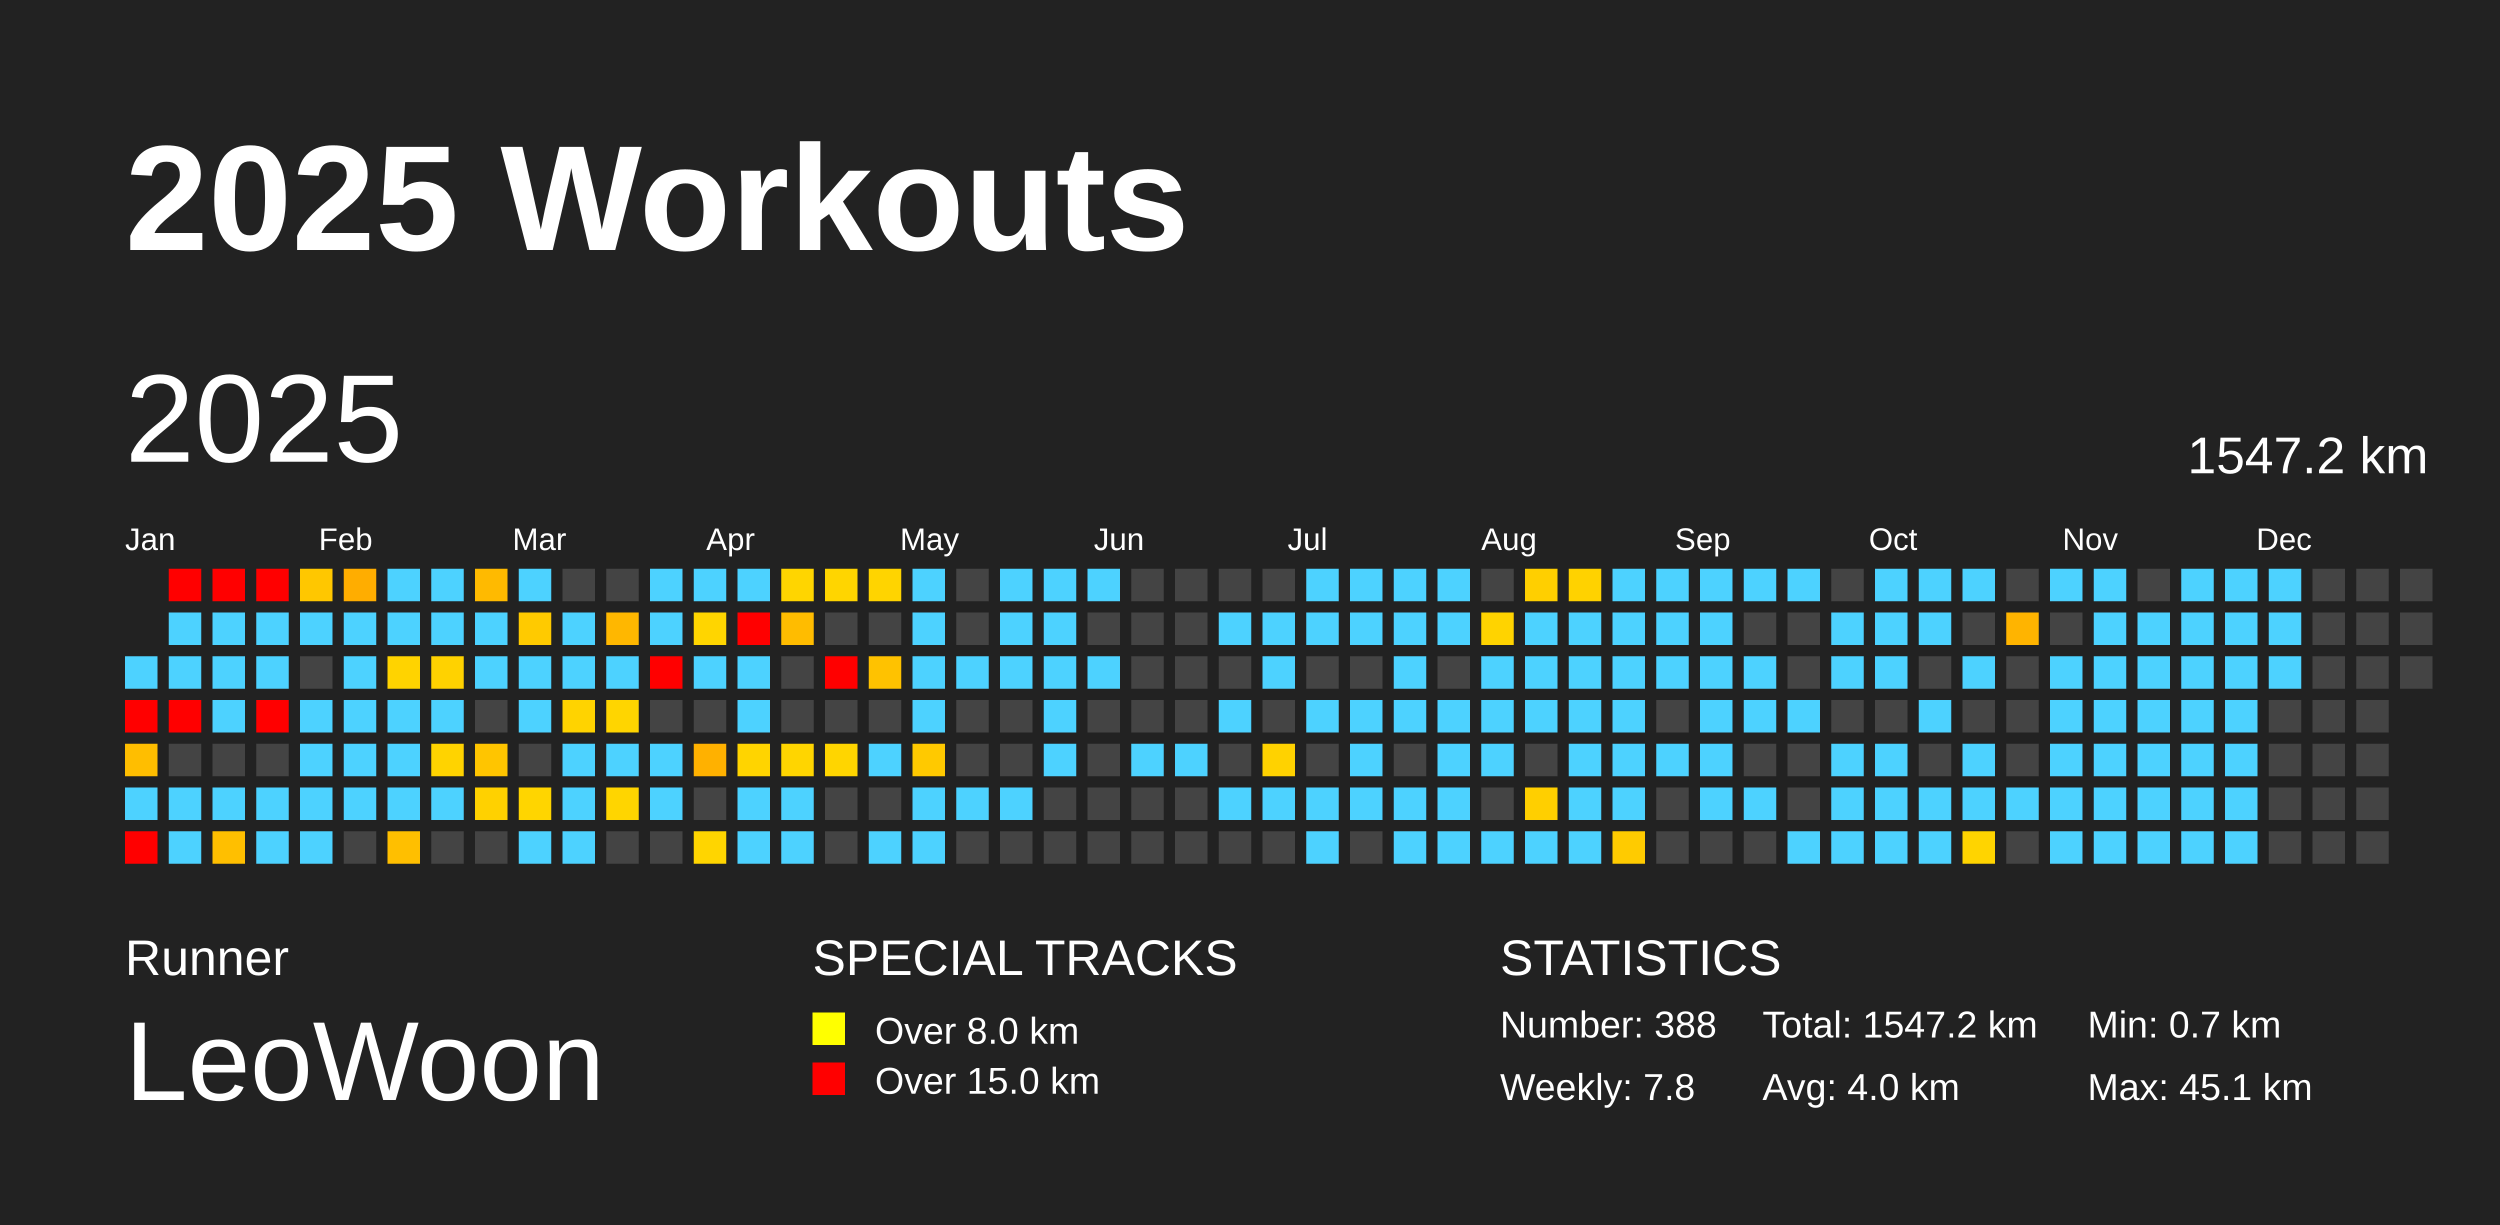
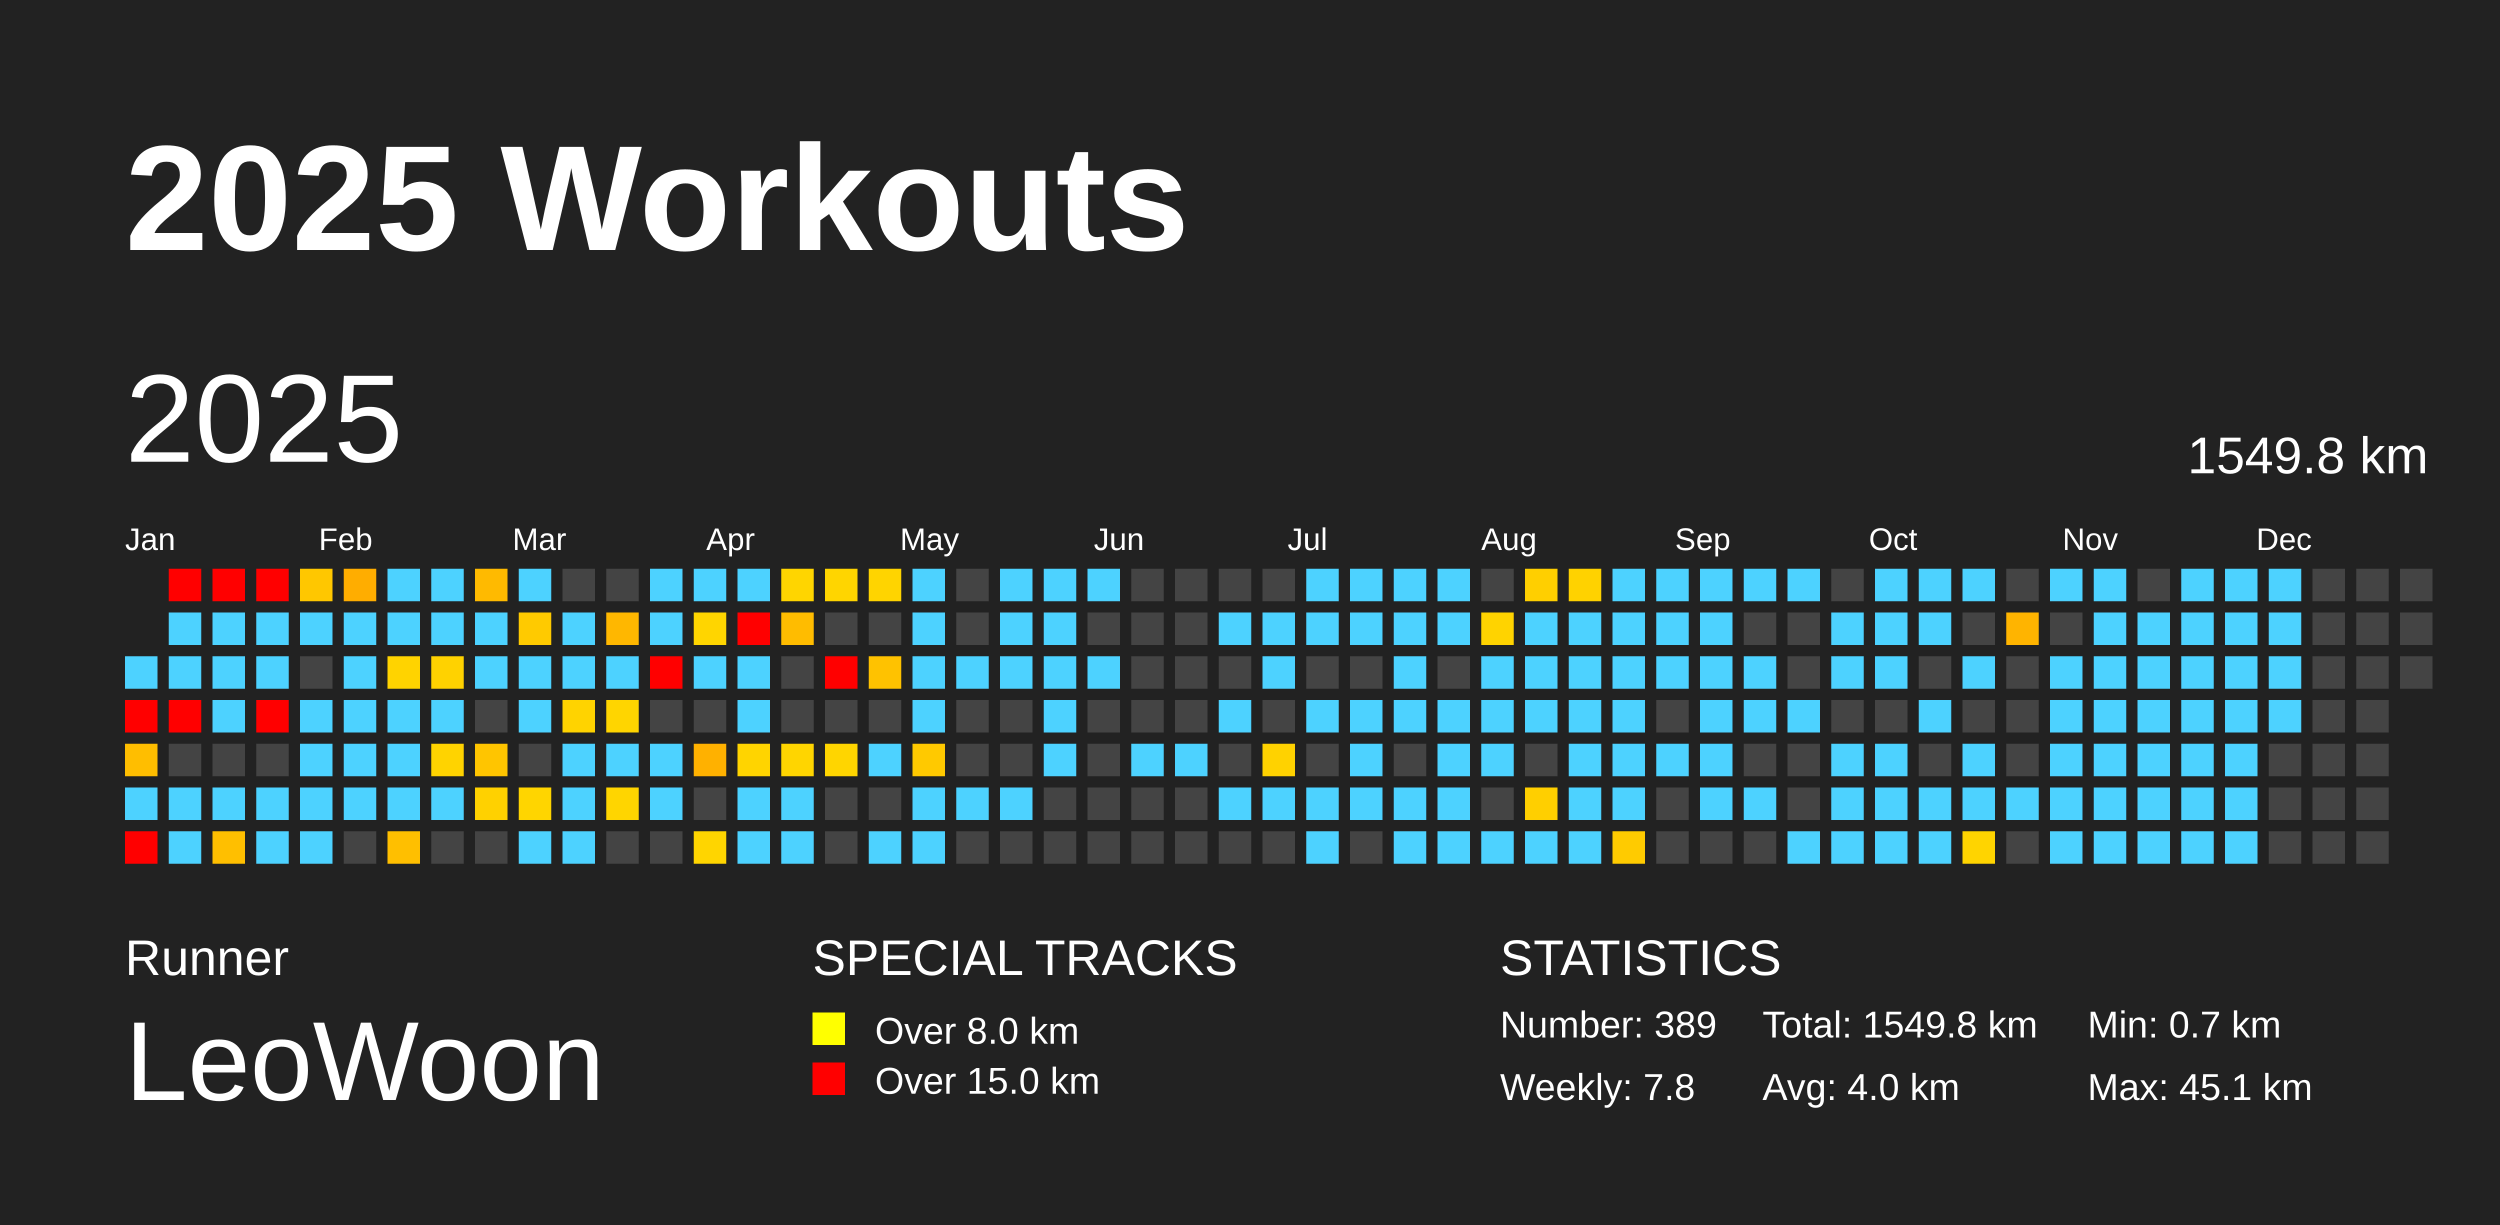
<svg xmlns="http://www.w3.org/2000/svg" baseProfile="full" height="98mm" version="1.1" viewBox="0,0,200,98" width="200mm">
  <defs />
  <rect fill="#222222" height="98" width="200" x="0" y="0" />
  <text fill="#FFFFFF" style="font-size:12px; font-family:Arial; font-weight:bold;" x="10" y="20">2025 Workouts</text>
  <text fill="#FFFFFF" style="font-size:4px; font-family:Arial" x="10" y="78">Runner</text>
  <text fill="#FFFFFF" style="font-size:9px; font-family:Arial" x="10" y="88">LeoWoon</text>
  <text fill="#FFFFFF" style="font-size:4px; font-family:Arial" x="65" y="78">SPECIAL TRACKS</text>
  <rect fill="yellow" height="2.6" width="2.6" x="65" y="81" />
  <text fill="#FFFFFF" style="font-size:3px; font-family:Arial" x="70" y="83.5">Over 8.0 km</text>
  <rect fill="red" height="2.6" width="2.6" x="65" y="85" />
  <text fill="#FFFFFF" style="font-size:3px; font-family:Arial" x="70" y="87.5">Over 15.0 km</text>
  <text fill="#FFFFFF" style="font-size:4px; font-family:Arial" x="120" y="78">STATISTICS</text>
-   <text fill="#FFFFFF" style="font-size:3px; font-family:Arial" x="120" y="83">Number: 388</text>
+   <text fill="#FFFFFF" style="font-size:3px; font-family:Arial" x="120" y="83">Number: 389</text>
  <text fill="#FFFFFF" style="font-size:3px; font-family:Arial" x="120" y="88">Weekly: 7.8</text>
-   <text fill="#FFFFFF" style="font-size:3px; font-family:Arial" x="141" y="83">Total: 1547.2 km</text>
+   <text fill="#FFFFFF" style="font-size:3px; font-family:Arial" x="141" y="83">Total: 1549.8 km</text>
  <text fill="#FFFFFF" style="font-size:3px; font-family:Arial" x="141" y="88">Avg: 4.0 km</text>
  <text fill="#FFFFFF" style="font-size:3px; font-family:Arial" x="167" y="83">Min: 0.7 km</text>
  <text fill="#FFFFFF" style="font-size:3px; font-family:Arial" x="167" y="88">Max: 45.1 km</text>
  <text dominant-baseline="hanging" fill="#FFFFFF" style="font-size:10.0px; font-family:Arial;" x="10" y="30">2025</text>
-   <text dominant-baseline="hanging" fill="#FFFFFF" style="font-size:4.125px; font-family:Arial;" x="175" y="35">1547.2 km</text>
+   <text dominant-baseline="hanging" fill="#FFFFFF" style="font-size:4.125px; font-family:Arial;" x="175" y="35">1549.8 km</text>
  <text fill="#FFFFFF" style="font-size:2.5px; font-family:Arial" x="10.0" y="44">Jan</text>
  <text fill="#FFFFFF" style="font-size:2.5px; font-family:Arial" x="25.5" y="44">Feb</text>
  <text fill="#FFFFFF" style="font-size:2.5px; font-family:Arial" x="41.0" y="44">Mar</text>
  <text fill="#FFFFFF" style="font-size:2.5px; font-family:Arial" x="56.5" y="44">Apr</text>
  <text fill="#FFFFFF" style="font-size:2.5px; font-family:Arial" x="72.0" y="44">May</text>
  <text fill="#FFFFFF" style="font-size:2.5px; font-family:Arial" x="87.5" y="44">Jun</text>
  <text fill="#FFFFFF" style="font-size:2.5px; font-family:Arial" x="103.0" y="44">Jul</text>
  <text fill="#FFFFFF" style="font-size:2.5px; font-family:Arial" x="118.5" y="44">Aug</text>
  <text fill="#FFFFFF" style="font-size:2.5px; font-family:Arial" x="134.0" y="44">Sep</text>
  <text fill="#FFFFFF" style="font-size:2.5px; font-family:Arial" x="149.5" y="44">Oct</text>
  <text fill="#FFFFFF" style="font-size:2.5px; font-family:Arial" x="165.0" y="44">Nov</text>
  <text fill="#FFFFFF" style="font-size:2.5px; font-family:Arial" x="180.5" y="44">Dec</text>
  <rect fill="#4dd2ff" height="2.6" width="2.6" x="10.0" y="52.5" />
  <rect fill="red" height="2.6" width="2.6" x="10.0" y="56.0" />
  <rect fill="#ffbe00" height="2.6" width="2.6" x="10.0" y="59.5" />
  <rect fill="#4dd2ff" height="2.6" width="2.6" x="10.0" y="63.0" />
  <rect fill="red" height="2.6" width="2.6" x="10.0" y="66.5" />
  <rect fill="red" height="2.6" width="2.6" x="13.5" y="45.5" />
  <rect fill="#4dd2ff" height="2.6" width="2.6" x="13.5" y="49.0" />
  <rect fill="#4dd2ff" height="2.6" width="2.6" x="13.5" y="52.5" />
  <rect fill="red" height="2.6" width="2.6" x="13.5" y="56.0" />
  <rect fill="#444444" height="2.6" width="2.6" x="13.5" y="59.5" />
  <rect fill="#4dd2ff" height="2.6" width="2.6" x="13.5" y="63.0" />
  <rect fill="#4dd2ff" height="2.6" width="2.6" x="13.5" y="66.5" />
  <rect fill="red" height="2.6" width="2.6" x="17.0" y="45.5" />
  <rect fill="#4dd2ff" height="2.6" width="2.6" x="17.0" y="49.0" />
  <rect fill="#4dd2ff" height="2.6" width="2.6" x="17.0" y="52.5" />
  <rect fill="#4dd2ff" height="2.6" width="2.6" x="17.0" y="56.0" />
  <rect fill="#444444" height="2.6" width="2.6" x="17.0" y="59.5" />
  <rect fill="#4dd2ff" height="2.6" width="2.6" x="17.0" y="63.0" />
  <rect fill="#ffbf00" height="2.6" width="2.6" x="17.0" y="66.5" />
  <rect fill="red" height="2.6" width="2.6" x="20.5" y="45.5" />
  <rect fill="#4dd2ff" height="2.6" width="2.6" x="20.5" y="49.0" />
  <rect fill="#4dd2ff" height="2.6" width="2.6" x="20.5" y="52.5" />
  <rect fill="red" height="2.6" width="2.6" x="20.5" y="56.0" />
  <rect fill="#444444" height="2.6" width="2.6" x="20.5" y="59.5" />
  <rect fill="#4dd2ff" height="2.6" width="2.6" x="20.5" y="63.0" />
  <rect fill="#4dd2ff" height="2.6" width="2.6" x="20.5" y="66.5" />
  <rect fill="#ffc700" height="2.6" width="2.6" x="24.0" y="45.5" />
  <rect fill="#4dd2ff" height="2.6" width="2.6" x="24.0" y="49.0" />
  <rect fill="#444444" height="2.6" width="2.6" x="24.0" y="52.5" />
  <rect fill="#4dd2ff" height="2.6" width="2.6" x="24.0" y="56.0" />
  <rect fill="#4dd2ff" height="2.6" width="2.6" x="24.0" y="59.5" />
  <rect fill="#4dd2ff" height="2.6" width="2.6" x="24.0" y="63.0" />
  <rect fill="#4dd2ff" height="2.6" width="2.6" x="24.0" y="66.5" />
  <rect fill="#ffad00" height="2.6" width="2.6" x="27.5" y="45.5" />
  <rect fill="#4dd2ff" height="2.6" width="2.6" x="27.5" y="49.0" />
  <rect fill="#4dd2ff" height="2.6" width="2.6" x="27.5" y="52.5" />
  <rect fill="#4dd2ff" height="2.6" width="2.6" x="27.5" y="56.0" />
  <rect fill="#4dd2ff" height="2.6" width="2.6" x="27.5" y="59.5" />
  <rect fill="#4dd2ff" height="2.6" width="2.6" x="27.5" y="63.0" />
  <rect fill="#444444" height="2.6" width="2.6" x="27.5" y="66.5" />
  <rect fill="#4dd2ff" height="2.6" width="2.6" x="31.0" y="45.5" />
  <rect fill="#4dd2ff" height="2.6" width="2.6" x="31.0" y="49.0" />
  <rect fill="#ffd300" height="2.6" width="2.6" x="31.0" y="52.5" />
  <rect fill="#4dd2ff" height="2.6" width="2.6" x="31.0" y="56.0" />
  <rect fill="#4dd2ff" height="2.6" width="2.6" x="31.0" y="59.5" />
  <rect fill="#4dd2ff" height="2.6" width="2.6" x="31.0" y="63.0" />
  <rect fill="#ffbf00" height="2.6" width="2.6" x="31.0" y="66.5" />
  <rect fill="#4dd2ff" height="2.6" width="2.6" x="34.5" y="45.5" />
  <rect fill="#4dd2ff" height="2.6" width="2.6" x="34.5" y="49.0" />
  <rect fill="#ffd200" height="2.6" width="2.6" x="34.5" y="52.5" />
  <rect fill="#4dd2ff" height="2.6" width="2.6" x="34.5" y="56.0" />
  <rect fill="#ffd300" height="2.6" width="2.6" x="34.5" y="59.5" />
  <rect fill="#4dd2ff" height="2.6" width="2.6" x="34.5" y="63.0" />
  <rect fill="#444444" height="2.6" width="2.6" x="34.5" y="66.5" />
  <rect fill="#ffba00" height="2.6" width="2.6" x="38.0" y="45.5" />
  <rect fill="#4dd2ff" height="2.6" width="2.6" x="38.0" y="49.0" />
  <rect fill="#4dd2ff" height="2.6" width="2.6" x="38.0" y="52.5" />
  <rect fill="#444444" height="2.6" width="2.6" x="38.0" y="56.0" />
  <rect fill="#ffc500" height="2.6" width="2.6" x="38.0" y="59.5" />
  <rect fill="#ffd100" height="2.6" width="2.6" x="38.0" y="63.0" />
  <rect fill="#444444" height="2.6" width="2.6" x="38.0" y="66.5" />
  <rect fill="#4dd2ff" height="2.6" width="2.6" x="41.5" y="45.5" />
  <rect fill="#ffca00" height="2.6" width="2.6" x="41.5" y="49.0" />
  <rect fill="#4dd2ff" height="2.6" width="2.6" x="41.5" y="52.5" />
  <rect fill="#4dd2ff" height="2.6" width="2.6" x="41.5" y="56.0" />
  <rect fill="#444444" height="2.6" width="2.6" x="41.5" y="59.5" />
  <rect fill="#ffd500" height="2.6" width="2.6" x="41.5" y="63.0" />
  <rect fill="#4dd2ff" height="2.6" width="2.6" x="41.5" y="66.5" />
  <rect fill="#444444" height="2.6" width="2.6" x="45.0" y="45.5" />
  <rect fill="#4dd2ff" height="2.6" width="2.6" x="45.0" y="49.0" />
  <rect fill="#4dd2ff" height="2.6" width="2.6" x="45.0" y="52.5" />
  <rect fill="#ffd300" height="2.6" width="2.6" x="45.0" y="56.0" />
  <rect fill="#4dd2ff" height="2.6" width="2.6" x="45.0" y="59.5" />
  <rect fill="#4dd2ff" height="2.6" width="2.6" x="45.0" y="63.0" />
  <rect fill="#4dd2ff" height="2.6" width="2.6" x="45.0" y="66.5" />
  <rect fill="#444444" height="2.6" width="2.6" x="48.5" y="45.5" />
  <rect fill="#ffb700" height="2.6" width="2.6" x="48.5" y="49.0" />
  <rect fill="#4dd2ff" height="2.6" width="2.6" x="48.5" y="52.5" />
  <rect fill="#ffd500" height="2.6" width="2.6" x="48.5" y="56.0" />
  <rect fill="#4dd2ff" height="2.6" width="2.6" x="48.5" y="59.5" />
  <rect fill="#ffd500" height="2.6" width="2.6" x="48.5" y="63.0" />
  <rect fill="#444444" height="2.6" width="2.6" x="48.5" y="66.5" />
  <rect fill="#4dd2ff" height="2.6" width="2.6" x="52.0" y="45.5" />
  <rect fill="#4dd2ff" height="2.6" width="2.6" x="52.0" y="49.0" />
  <rect fill="red" height="2.6" width="2.6" x="52.0" y="52.5" />
  <rect fill="#444444" height="2.6" width="2.6" x="52.0" y="56.0" />
  <rect fill="#4dd2ff" height="2.6" width="2.6" x="52.0" y="59.5" />
  <rect fill="#4dd2ff" height="2.6" width="2.6" x="52.0" y="63.0" />
  <rect fill="#444444" height="2.6" width="2.6" x="52.0" y="66.5" />
  <rect fill="#4dd2ff" height="2.6" width="2.6" x="55.5" y="45.5" />
  <rect fill="#ffd500" height="2.6" width="2.6" x="55.5" y="49.0" />
  <rect fill="#4dd2ff" height="2.6" width="2.6" x="55.5" y="52.5" />
  <rect fill="#444444" height="2.6" width="2.6" x="55.5" y="56.0" />
  <rect fill="#ffb100" height="2.6" width="2.6" x="55.5" y="59.5" />
  <rect fill="#444444" height="2.6" width="2.6" x="55.5" y="63.0" />
  <rect fill="#ffd500" height="2.6" width="2.6" x="55.5" y="66.5" />
  <rect fill="#4dd2ff" height="2.6" width="2.6" x="59.0" y="45.5" />
  <rect fill="red" height="2.6" width="2.6" x="59.0" y="49.0" />
  <rect fill="#4dd2ff" height="2.6" width="2.6" x="59.0" y="52.5" />
  <rect fill="#4dd2ff" height="2.6" width="2.6" x="59.0" y="56.0" />
  <rect fill="#ffd400" height="2.6" width="2.6" x="59.0" y="59.5" />
  <rect fill="#4dd2ff" height="2.6" width="2.6" x="59.0" y="63.0" />
  <rect fill="#4dd2ff" height="2.6" width="2.6" x="59.0" y="66.5" />
  <rect fill="#ffd500" height="2.6" width="2.6" x="62.5" y="45.5" />
  <rect fill="#ffbc00" height="2.6" width="2.6" x="62.5" y="49.0" />
  <rect fill="#444444" height="2.6" width="2.6" x="62.5" y="52.5" />
  <rect fill="#444444" height="2.6" width="2.6" x="62.5" y="56.0" />
  <rect fill="#ffd500" height="2.6" width="2.6" x="62.5" y="59.5" />
  <rect fill="#4dd2ff" height="2.6" width="2.6" x="62.5" y="63.0" />
  <rect fill="#4dd2ff" height="2.6" width="2.6" x="62.5" y="66.5" />
  <rect fill="#ffd500" height="2.6" width="2.6" x="66.0" y="45.5" />
  <rect fill="#444444" height="2.6" width="2.6" x="66.0" y="49.0" />
  <rect fill="red" height="2.6" width="2.6" x="66.0" y="52.5" />
  <rect fill="#444444" height="2.6" width="2.6" x="66.0" y="56.0" />
  <rect fill="#ffd500" height="2.6" width="2.6" x="66.0" y="59.5" />
  <rect fill="#444444" height="2.6" width="2.6" x="66.0" y="63.0" />
  <rect fill="#444444" height="2.6" width="2.6" x="66.0" y="66.5" />
  <rect fill="#ffd400" height="2.6" width="2.6" x="69.5" y="45.5" />
  <rect fill="#444444" height="2.6" width="2.6" x="69.5" y="49.0" />
  <rect fill="#ffc200" height="2.6" width="2.6" x="69.5" y="52.5" />
  <rect fill="#444444" height="2.6" width="2.6" x="69.5" y="56.0" />
  <rect fill="#4dd2ff" height="2.6" width="2.6" x="69.5" y="59.5" />
  <rect fill="#444444" height="2.6" width="2.6" x="69.5" y="63.0" />
  <rect fill="#4dd2ff" height="2.6" width="2.6" x="69.5" y="66.5" />
  <rect fill="#4dd2ff" height="2.6" width="2.6" x="73.0" y="45.5" />
  <rect fill="#4dd2ff" height="2.6" width="2.6" x="73.0" y="49.0" />
  <rect fill="#4dd2ff" height="2.6" width="2.6" x="73.0" y="52.5" />
  <rect fill="#4dd2ff" height="2.6" width="2.6" x="73.0" y="56.0" />
  <rect fill="#ffc900" height="2.6" width="2.6" x="73.0" y="59.5" />
  <rect fill="#4dd2ff" height="2.6" width="2.6" x="73.0" y="63.0" />
  <rect fill="#4dd2ff" height="2.6" width="2.6" x="73.0" y="66.5" />
  <rect fill="#444444" height="2.6" width="2.6" x="76.5" y="45.5" />
  <rect fill="#444444" height="2.6" width="2.6" x="76.5" y="49.0" />
  <rect fill="#4dd2ff" height="2.6" width="2.6" x="76.5" y="52.5" />
  <rect fill="#444444" height="2.6" width="2.6" x="76.5" y="56.0" />
  <rect fill="#444444" height="2.6" width="2.6" x="76.5" y="59.5" />
  <rect fill="#4dd2ff" height="2.6" width="2.6" x="76.5" y="63.0" />
  <rect fill="#444444" height="2.6" width="2.6" x="76.5" y="66.5" />
  <rect fill="#4dd2ff" height="2.6" width="2.6" x="80.0" y="45.5" />
  <rect fill="#4dd2ff" height="2.6" width="2.6" x="80.0" y="49.0" />
  <rect fill="#4dd2ff" height="2.6" width="2.6" x="80.0" y="52.5" />
  <rect fill="#444444" height="2.6" width="2.6" x="80.0" y="56.0" />
  <rect fill="#444444" height="2.6" width="2.6" x="80.0" y="59.5" />
  <rect fill="#4dd2ff" height="2.6" width="2.6" x="80.0" y="63.0" />
  <rect fill="#444444" height="2.6" width="2.6" x="80.0" y="66.5" />
  <rect fill="#4dd2ff" height="2.6" width="2.6" x="83.5" y="45.5" />
  <rect fill="#4dd2ff" height="2.6" width="2.6" x="83.5" y="49.0" />
  <rect fill="#4dd2ff" height="2.6" width="2.6" x="83.5" y="52.5" />
  <rect fill="#4dd2ff" height="2.6" width="2.6" x="83.5" y="56.0" />
  <rect fill="#4dd2ff" height="2.6" width="2.6" x="83.5" y="59.5" />
  <rect fill="#444444" height="2.6" width="2.6" x="83.5" y="63.0" />
  <rect fill="#444444" height="2.6" width="2.6" x="83.5" y="66.5" />
  <rect fill="#4dd2ff" height="2.6" width="2.6" x="87.0" y="45.5" />
  <rect fill="#444444" height="2.6" width="2.6" x="87.0" y="49.0" />
  <rect fill="#4dd2ff" height="2.6" width="2.6" x="87.0" y="52.5" />
  <rect fill="#444444" height="2.6" width="2.6" x="87.0" y="56.0" />
  <rect fill="#444444" height="2.6" width="2.6" x="87.0" y="59.5" />
  <rect fill="#444444" height="2.6" width="2.6" x="87.0" y="63.0" />
  <rect fill="#444444" height="2.6" width="2.6" x="87.0" y="66.5" />
  <rect fill="#444444" height="2.6" width="2.6" x="90.5" y="45.5" />
  <rect fill="#444444" height="2.6" width="2.6" x="90.5" y="49.0" />
  <rect fill="#444444" height="2.6" width="2.6" x="90.5" y="52.5" />
  <rect fill="#444444" height="2.6" width="2.6" x="90.5" y="56.0" />
  <rect fill="#4dd2ff" height="2.6" width="2.6" x="90.5" y="59.5" />
  <rect fill="#444444" height="2.6" width="2.6" x="90.5" y="63.0" />
  <rect fill="#444444" height="2.6" width="2.6" x="90.5" y="66.5" />
  <rect fill="#444444" height="2.6" width="2.6" x="94.0" y="45.5" />
  <rect fill="#444444" height="2.6" width="2.6" x="94.0" y="49.0" />
  <rect fill="#444444" height="2.6" width="2.6" x="94.0" y="52.5" />
  <rect fill="#444444" height="2.6" width="2.6" x="94.0" y="56.0" />
  <rect fill="#4dd2ff" height="2.6" width="2.6" x="94.0" y="59.5" />
  <rect fill="#444444" height="2.6" width="2.6" x="94.0" y="63.0" />
  <rect fill="#444444" height="2.6" width="2.6" x="94.0" y="66.5" />
  <rect fill="#444444" height="2.6" width="2.6" x="97.5" y="45.5" />
  <rect fill="#4dd2ff" height="2.6" width="2.6" x="97.5" y="49.0" />
  <rect fill="#444444" height="2.6" width="2.6" x="97.5" y="52.5" />
  <rect fill="#4dd2ff" height="2.6" width="2.6" x="97.5" y="56.0" />
  <rect fill="#444444" height="2.6" width="2.6" x="97.5" y="59.5" />
  <rect fill="#4dd2ff" height="2.6" width="2.6" x="97.5" y="63.0" />
  <rect fill="#444444" height="2.6" width="2.6" x="97.5" y="66.5" />
  <rect fill="#444444" height="2.6" width="2.6" x="101.0" y="45.5" />
  <rect fill="#4dd2ff" height="2.6" width="2.6" x="101.0" y="49.0" />
  <rect fill="#4dd2ff" height="2.6" width="2.6" x="101.0" y="52.5" />
  <rect fill="#444444" height="2.6" width="2.6" x="101.0" y="56.0" />
  <rect fill="#ffd200" height="2.6" width="2.6" x="101.0" y="59.5" />
  <rect fill="#4dd2ff" height="2.6" width="2.6" x="101.0" y="63.0" />
  <rect fill="#444444" height="2.6" width="2.6" x="101.0" y="66.5" />
  <rect fill="#4dd2ff" height="2.6" width="2.6" x="104.5" y="45.5" />
  <rect fill="#4dd2ff" height="2.6" width="2.6" x="104.5" y="49.0" />
  <rect fill="#444444" height="2.6" width="2.6" x="104.5" y="52.5" />
  <rect fill="#4dd2ff" height="2.6" width="2.6" x="104.5" y="56.0" />
  <rect fill="#444444" height="2.6" width="2.6" x="104.5" y="59.5" />
  <rect fill="#4dd2ff" height="2.6" width="2.6" x="104.5" y="63.0" />
  <rect fill="#4dd2ff" height="2.6" width="2.6" x="104.5" y="66.5" />
  <rect fill="#4dd2ff" height="2.6" width="2.6" x="108.0" y="45.5" />
  <rect fill="#4dd2ff" height="2.6" width="2.6" x="108.0" y="49.0" />
  <rect fill="#444444" height="2.6" width="2.6" x="108.0" y="52.5" />
  <rect fill="#4dd2ff" height="2.6" width="2.6" x="108.0" y="56.0" />
  <rect fill="#4dd2ff" height="2.6" width="2.6" x="108.0" y="59.5" />
  <rect fill="#4dd2ff" height="2.6" width="2.6" x="108.0" y="63.0" />
  <rect fill="#444444" height="2.6" width="2.6" x="108.0" y="66.5" />
  <rect fill="#4dd2ff" height="2.6" width="2.6" x="111.5" y="45.5" />
  <rect fill="#4dd2ff" height="2.6" width="2.6" x="111.5" y="49.0" />
  <rect fill="#4dd2ff" height="2.6" width="2.6" x="111.5" y="52.5" />
  <rect fill="#4dd2ff" height="2.6" width="2.6" x="111.5" y="56.0" />
  <rect fill="#444444" height="2.6" width="2.6" x="111.5" y="59.5" />
  <rect fill="#4dd2ff" height="2.6" width="2.6" x="111.5" y="63.0" />
  <rect fill="#4dd2ff" height="2.6" width="2.6" x="111.5" y="66.5" />
  <rect fill="#4dd2ff" height="2.6" width="2.6" x="115.0" y="45.5" />
  <rect fill="#4dd2ff" height="2.6" width="2.6" x="115.0" y="49.0" />
  <rect fill="#444444" height="2.6" width="2.6" x="115.0" y="52.5" />
  <rect fill="#4dd2ff" height="2.6" width="2.6" x="115.0" y="56.0" />
  <rect fill="#4dd2ff" height="2.6" width="2.6" x="115.0" y="59.5" />
  <rect fill="#4dd2ff" height="2.6" width="2.6" x="115.0" y="63.0" />
  <rect fill="#4dd2ff" height="2.6" width="2.6" x="115.0" y="66.5" />
  <rect fill="#444444" height="2.6" width="2.6" x="118.5" y="45.5" />
  <rect fill="#ffd300" height="2.6" width="2.6" x="118.5" y="49.0" />
  <rect fill="#4dd2ff" height="2.6" width="2.6" x="118.5" y="52.5" />
  <rect fill="#4dd2ff" height="2.6" width="2.6" x="118.5" y="56.0" />
  <rect fill="#4dd2ff" height="2.6" width="2.6" x="118.5" y="59.5" />
  <rect fill="#444444" height="2.6" width="2.6" x="118.5" y="63.0" />
  <rect fill="#4dd2ff" height="2.6" width="2.6" x="118.5" y="66.5" />
  <rect fill="#ffcf00" height="2.6" width="2.6" x="122.0" y="45.5" />
  <rect fill="#4dd2ff" height="2.6" width="2.6" x="122.0" y="49.0" />
  <rect fill="#4dd2ff" height="2.6" width="2.6" x="122.0" y="52.5" />
  <rect fill="#4dd2ff" height="2.6" width="2.6" x="122.0" y="56.0" />
  <rect fill="#444444" height="2.6" width="2.6" x="122.0" y="59.5" />
  <rect fill="#ffcf00" height="2.6" width="2.6" x="122.0" y="63.0" />
  <rect fill="#4dd2ff" height="2.6" width="2.6" x="122.0" y="66.5" />
  <rect fill="#ffd200" height="2.6" width="2.6" x="125.5" y="45.5" />
  <rect fill="#4dd2ff" height="2.6" width="2.6" x="125.5" y="49.0" />
  <rect fill="#4dd2ff" height="2.6" width="2.6" x="125.5" y="52.5" />
  <rect fill="#4dd2ff" height="2.6" width="2.6" x="125.5" y="56.0" />
  <rect fill="#4dd2ff" height="2.6" width="2.6" x="125.5" y="59.5" />
  <rect fill="#4dd2ff" height="2.6" width="2.6" x="125.5" y="63.0" />
  <rect fill="#4dd2ff" height="2.6" width="2.6" x="125.5" y="66.5" />
  <rect fill="#4dd2ff" height="2.6" width="2.6" x="129.0" y="45.5" />
  <rect fill="#4dd2ff" height="2.6" width="2.6" x="129.0" y="49.0" />
  <rect fill="#4dd2ff" height="2.6" width="2.6" x="129.0" y="52.5" />
  <rect fill="#4dd2ff" height="2.6" width="2.6" x="129.0" y="56.0" />
  <rect fill="#4dd2ff" height="2.6" width="2.6" x="129.0" y="59.5" />
  <rect fill="#4dd2ff" height="2.6" width="2.6" x="129.0" y="63.0" />
  <rect fill="#ffcb00" height="2.6" width="2.6" x="129.0" y="66.5" />
  <rect fill="#4dd2ff" height="2.6" width="2.6" x="132.5" y="45.5" />
  <rect fill="#4dd2ff" height="2.6" width="2.6" x="132.5" y="49.0" />
  <rect fill="#4dd2ff" height="2.6" width="2.6" x="132.5" y="52.5" />
  <rect fill="#444444" height="2.6" width="2.6" x="132.5" y="56.0" />
  <rect fill="#4dd2ff" height="2.6" width="2.6" x="132.5" y="59.5" />
  <rect fill="#444444" height="2.6" width="2.6" x="132.5" y="63.0" />
  <rect fill="#444444" height="2.6" width="2.6" x="132.5" y="66.5" />
  <rect fill="#4dd2ff" height="2.6" width="2.6" x="136.0" y="45.5" />
  <rect fill="#4dd2ff" height="2.6" width="2.6" x="136.0" y="49.0" />
  <rect fill="#4dd2ff" height="2.6" width="2.6" x="136.0" y="52.5" />
  <rect fill="#4dd2ff" height="2.6" width="2.6" x="136.0" y="56.0" />
  <rect fill="#4dd2ff" height="2.6" width="2.6" x="136.0" y="59.5" />
  <rect fill="#4dd2ff" height="2.6" width="2.6" x="136.0" y="63.0" />
  <rect fill="#444444" height="2.6" width="2.6" x="136.0" y="66.5" />
  <rect fill="#4dd2ff" height="2.6" width="2.6" x="139.5" y="45.5" />
  <rect fill="#444444" height="2.6" width="2.6" x="139.5" y="49.0" />
  <rect fill="#4dd2ff" height="2.6" width="2.6" x="139.5" y="52.5" />
  <rect fill="#4dd2ff" height="2.6" width="2.6" x="139.5" y="56.0" />
  <rect fill="#444444" height="2.6" width="2.6" x="139.5" y="59.5" />
  <rect fill="#4dd2ff" height="2.6" width="2.6" x="139.5" y="63.0" />
  <rect fill="#444444" height="2.6" width="2.6" x="139.5" y="66.5" />
  <rect fill="#4dd2ff" height="2.6" width="2.6" x="143.0" y="45.5" />
  <rect fill="#444444" height="2.6" width="2.6" x="143.0" y="49.0" />
  <rect fill="#444444" height="2.6" width="2.6" x="143.0" y="52.5" />
  <rect fill="#4dd2ff" height="2.6" width="2.6" x="143.0" y="56.0" />
  <rect fill="#444444" height="2.6" width="2.6" x="143.0" y="59.5" />
  <rect fill="#444444" height="2.6" width="2.6" x="143.0" y="63.0" />
  <rect fill="#4dd2ff" height="2.6" width="2.6" x="143.0" y="66.5" />
  <rect fill="#444444" height="2.6" width="2.6" x="146.5" y="45.5" />
  <rect fill="#4dd2ff" height="2.6" width="2.6" x="146.5" y="49.0" />
  <rect fill="#4dd2ff" height="2.6" width="2.6" x="146.5" y="52.5" />
  <rect fill="#444444" height="2.6" width="2.6" x="146.5" y="56.0" />
  <rect fill="#4dd2ff" height="2.6" width="2.6" x="146.5" y="59.5" />
  <rect fill="#4dd2ff" height="2.6" width="2.6" x="146.5" y="63.0" />
  <rect fill="#4dd2ff" height="2.6" width="2.6" x="146.5" y="66.5" />
  <rect fill="#4dd2ff" height="2.6" width="2.6" x="150.0" y="45.5" />
  <rect fill="#4dd2ff" height="2.6" width="2.6" x="150.0" y="49.0" />
  <rect fill="#4dd2ff" height="2.6" width="2.6" x="150.0" y="52.5" />
  <rect fill="#444444" height="2.6" width="2.6" x="150.0" y="56.0" />
  <rect fill="#4dd2ff" height="2.6" width="2.6" x="150.0" y="59.5" />
  <rect fill="#4dd2ff" height="2.6" width="2.6" x="150.0" y="63.0" />
  <rect fill="#4dd2ff" height="2.6" width="2.6" x="150.0" y="66.5" />
  <rect fill="#4dd2ff" height="2.6" width="2.6" x="153.5" y="45.5" />
  <rect fill="#4dd2ff" height="2.6" width="2.6" x="153.5" y="49.0" />
  <rect fill="#444444" height="2.6" width="2.6" x="153.5" y="52.5" />
  <rect fill="#4dd2ff" height="2.6" width="2.6" x="153.5" y="56.0" />
  <rect fill="#444444" height="2.6" width="2.6" x="153.5" y="59.5" />
  <rect fill="#4dd2ff" height="2.6" width="2.6" x="153.5" y="63.0" />
  <rect fill="#4dd2ff" height="2.6" width="2.6" x="153.5" y="66.5" />
  <rect fill="#4dd2ff" height="2.6" width="2.6" x="157.0" y="45.5" />
  <rect fill="#444444" height="2.6" width="2.6" x="157.0" y="49.0" />
  <rect fill="#4dd2ff" height="2.6" width="2.6" x="157.0" y="52.5" />
  <rect fill="#444444" height="2.6" width="2.6" x="157.0" y="56.0" />
  <rect fill="#4dd2ff" height="2.6" width="2.6" x="157.0" y="59.5" />
  <rect fill="#4dd2ff" height="2.6" width="2.6" x="157.0" y="63.0" />
  <rect fill="#ffd400" height="2.6" width="2.6" x="157.0" y="66.5" />
  <rect fill="#444444" height="2.6" width="2.6" x="160.5" y="45.5" />
  <rect fill="#ffb400" height="2.6" width="2.6" x="160.5" y="49.0" />
  <rect fill="#444444" height="2.6" width="2.6" x="160.5" y="52.5" />
  <rect fill="#444444" height="2.6" width="2.6" x="160.5" y="56.0" />
  <rect fill="#444444" height="2.6" width="2.6" x="160.5" y="59.5" />
  <rect fill="#4dd2ff" height="2.6" width="2.6" x="160.5" y="63.0" />
  <rect fill="#444444" height="2.6" width="2.6" x="160.5" y="66.5" />
  <rect fill="#4dd2ff" height="2.6" width="2.6" x="164.0" y="45.5" />
  <rect fill="#444444" height="2.6" width="2.6" x="164.0" y="49.0" />
  <rect fill="#4dd2ff" height="2.6" width="2.6" x="164.0" y="52.5" />
  <rect fill="#4dd2ff" height="2.6" width="2.6" x="164.0" y="56.0" />
  <rect fill="#4dd2ff" height="2.6" width="2.6" x="164.0" y="59.5" />
  <rect fill="#4dd2ff" height="2.6" width="2.6" x="164.0" y="63.0" />
  <rect fill="#4dd2ff" height="2.6" width="2.6" x="164.0" y="66.5" />
  <rect fill="#4dd2ff" height="2.6" width="2.6" x="167.5" y="45.5" />
  <rect fill="#4dd2ff" height="2.6" width="2.6" x="167.5" y="49.0" />
  <rect fill="#4dd2ff" height="2.6" width="2.6" x="167.5" y="52.5" />
  <rect fill="#4dd2ff" height="2.6" width="2.6" x="167.5" y="56.0" />
  <rect fill="#4dd2ff" height="2.6" width="2.6" x="167.5" y="59.5" />
  <rect fill="#4dd2ff" height="2.6" width="2.6" x="167.5" y="63.0" />
  <rect fill="#4dd2ff" height="2.6" width="2.6" x="167.5" y="66.5" />
  <rect fill="#444444" height="2.6" width="2.6" x="171.0" y="45.5" />
  <rect fill="#4dd2ff" height="2.6" width="2.6" x="171.0" y="49.0" />
  <rect fill="#4dd2ff" height="2.6" width="2.6" x="171.0" y="52.5" />
  <rect fill="#4dd2ff" height="2.6" width="2.6" x="171.0" y="56.0" />
  <rect fill="#4dd2ff" height="2.6" width="2.6" x="171.0" y="59.5" />
  <rect fill="#4dd2ff" height="2.6" width="2.6" x="171.0" y="63.0" />
  <rect fill="#4dd2ff" height="2.6" width="2.6" x="171.0" y="66.5" />
  <rect fill="#4dd2ff" height="2.6" width="2.6" x="174.5" y="45.5" />
  <rect fill="#4dd2ff" height="2.6" width="2.6" x="174.5" y="49.0" />
  <rect fill="#4dd2ff" height="2.6" width="2.6" x="174.5" y="52.5" />
  <rect fill="#4dd2ff" height="2.6" width="2.6" x="174.5" y="56.0" />
  <rect fill="#4dd2ff" height="2.6" width="2.6" x="174.5" y="59.5" />
  <rect fill="#4dd2ff" height="2.6" width="2.6" x="174.5" y="63.0" />
  <rect fill="#4dd2ff" height="2.6" width="2.6" x="174.5" y="66.5" />
  <rect fill="#4dd2ff" height="2.6" width="2.6" x="178.0" y="45.5" />
  <rect fill="#4dd2ff" height="2.6" width="2.6" x="178.0" y="49.0" />
  <rect fill="#4dd2ff" height="2.6" width="2.6" x="178.0" y="52.5" />
  <rect fill="#4dd2ff" height="2.6" width="2.6" x="178.0" y="56.0" />
  <rect fill="#4dd2ff" height="2.6" width="2.6" x="178.0" y="59.5" />
  <rect fill="#4dd2ff" height="2.6" width="2.6" x="178.0" y="63.0" />
  <rect fill="#4dd2ff" height="2.6" width="2.6" x="178.0" y="66.5" />
  <rect fill="#4dd2ff" height="2.6" width="2.6" x="181.5" y="45.5" />
  <rect fill="#4dd2ff" height="2.6" width="2.6" x="181.5" y="49.0" />
  <rect fill="#4dd2ff" height="2.6" width="2.6" x="181.5" y="52.5" />
-   <rect fill="#444444" height="2.6" width="2.6" x="181.5" y="56.0" />
+   <rect fill="#4dd2ff" height="2.6" width="2.6" x="181.5" y="56.0" />
  <rect fill="#444444" height="2.6" width="2.6" x="181.5" y="59.5" />
  <rect fill="#444444" height="2.6" width="2.6" x="181.5" y="63.0" />
  <rect fill="#444444" height="2.6" width="2.6" x="181.5" y="66.5" />
  <rect fill="#444444" height="2.6" width="2.6" x="185.0" y="45.5" />
  <rect fill="#444444" height="2.6" width="2.6" x="185.0" y="49.0" />
  <rect fill="#444444" height="2.6" width="2.6" x="185.0" y="52.5" />
  <rect fill="#444444" height="2.6" width="2.6" x="185.0" y="56.0" />
  <rect fill="#444444" height="2.6" width="2.6" x="185.0" y="59.5" />
  <rect fill="#444444" height="2.6" width="2.6" x="185.0" y="63.0" />
  <rect fill="#444444" height="2.6" width="2.6" x="185.0" y="66.5" />
  <rect fill="#444444" height="2.6" width="2.6" x="188.5" y="45.5" />
  <rect fill="#444444" height="2.6" width="2.6" x="188.5" y="49.0" />
  <rect fill="#444444" height="2.6" width="2.6" x="188.5" y="52.5" />
  <rect fill="#444444" height="2.6" width="2.6" x="188.5" y="56.0" />
  <rect fill="#444444" height="2.6" width="2.6" x="188.5" y="59.5" />
  <rect fill="#444444" height="2.6" width="2.6" x="188.5" y="63.0" />
  <rect fill="#444444" height="2.6" width="2.6" x="188.5" y="66.5" />
  <rect fill="#444444" height="2.6" width="2.6" x="192.0" y="45.5" />
  <rect fill="#444444" height="2.6" width="2.6" x="192.0" y="49.0" />
  <rect fill="#444444" height="2.6" width="2.6" x="192.0" y="52.5" />
</svg>
